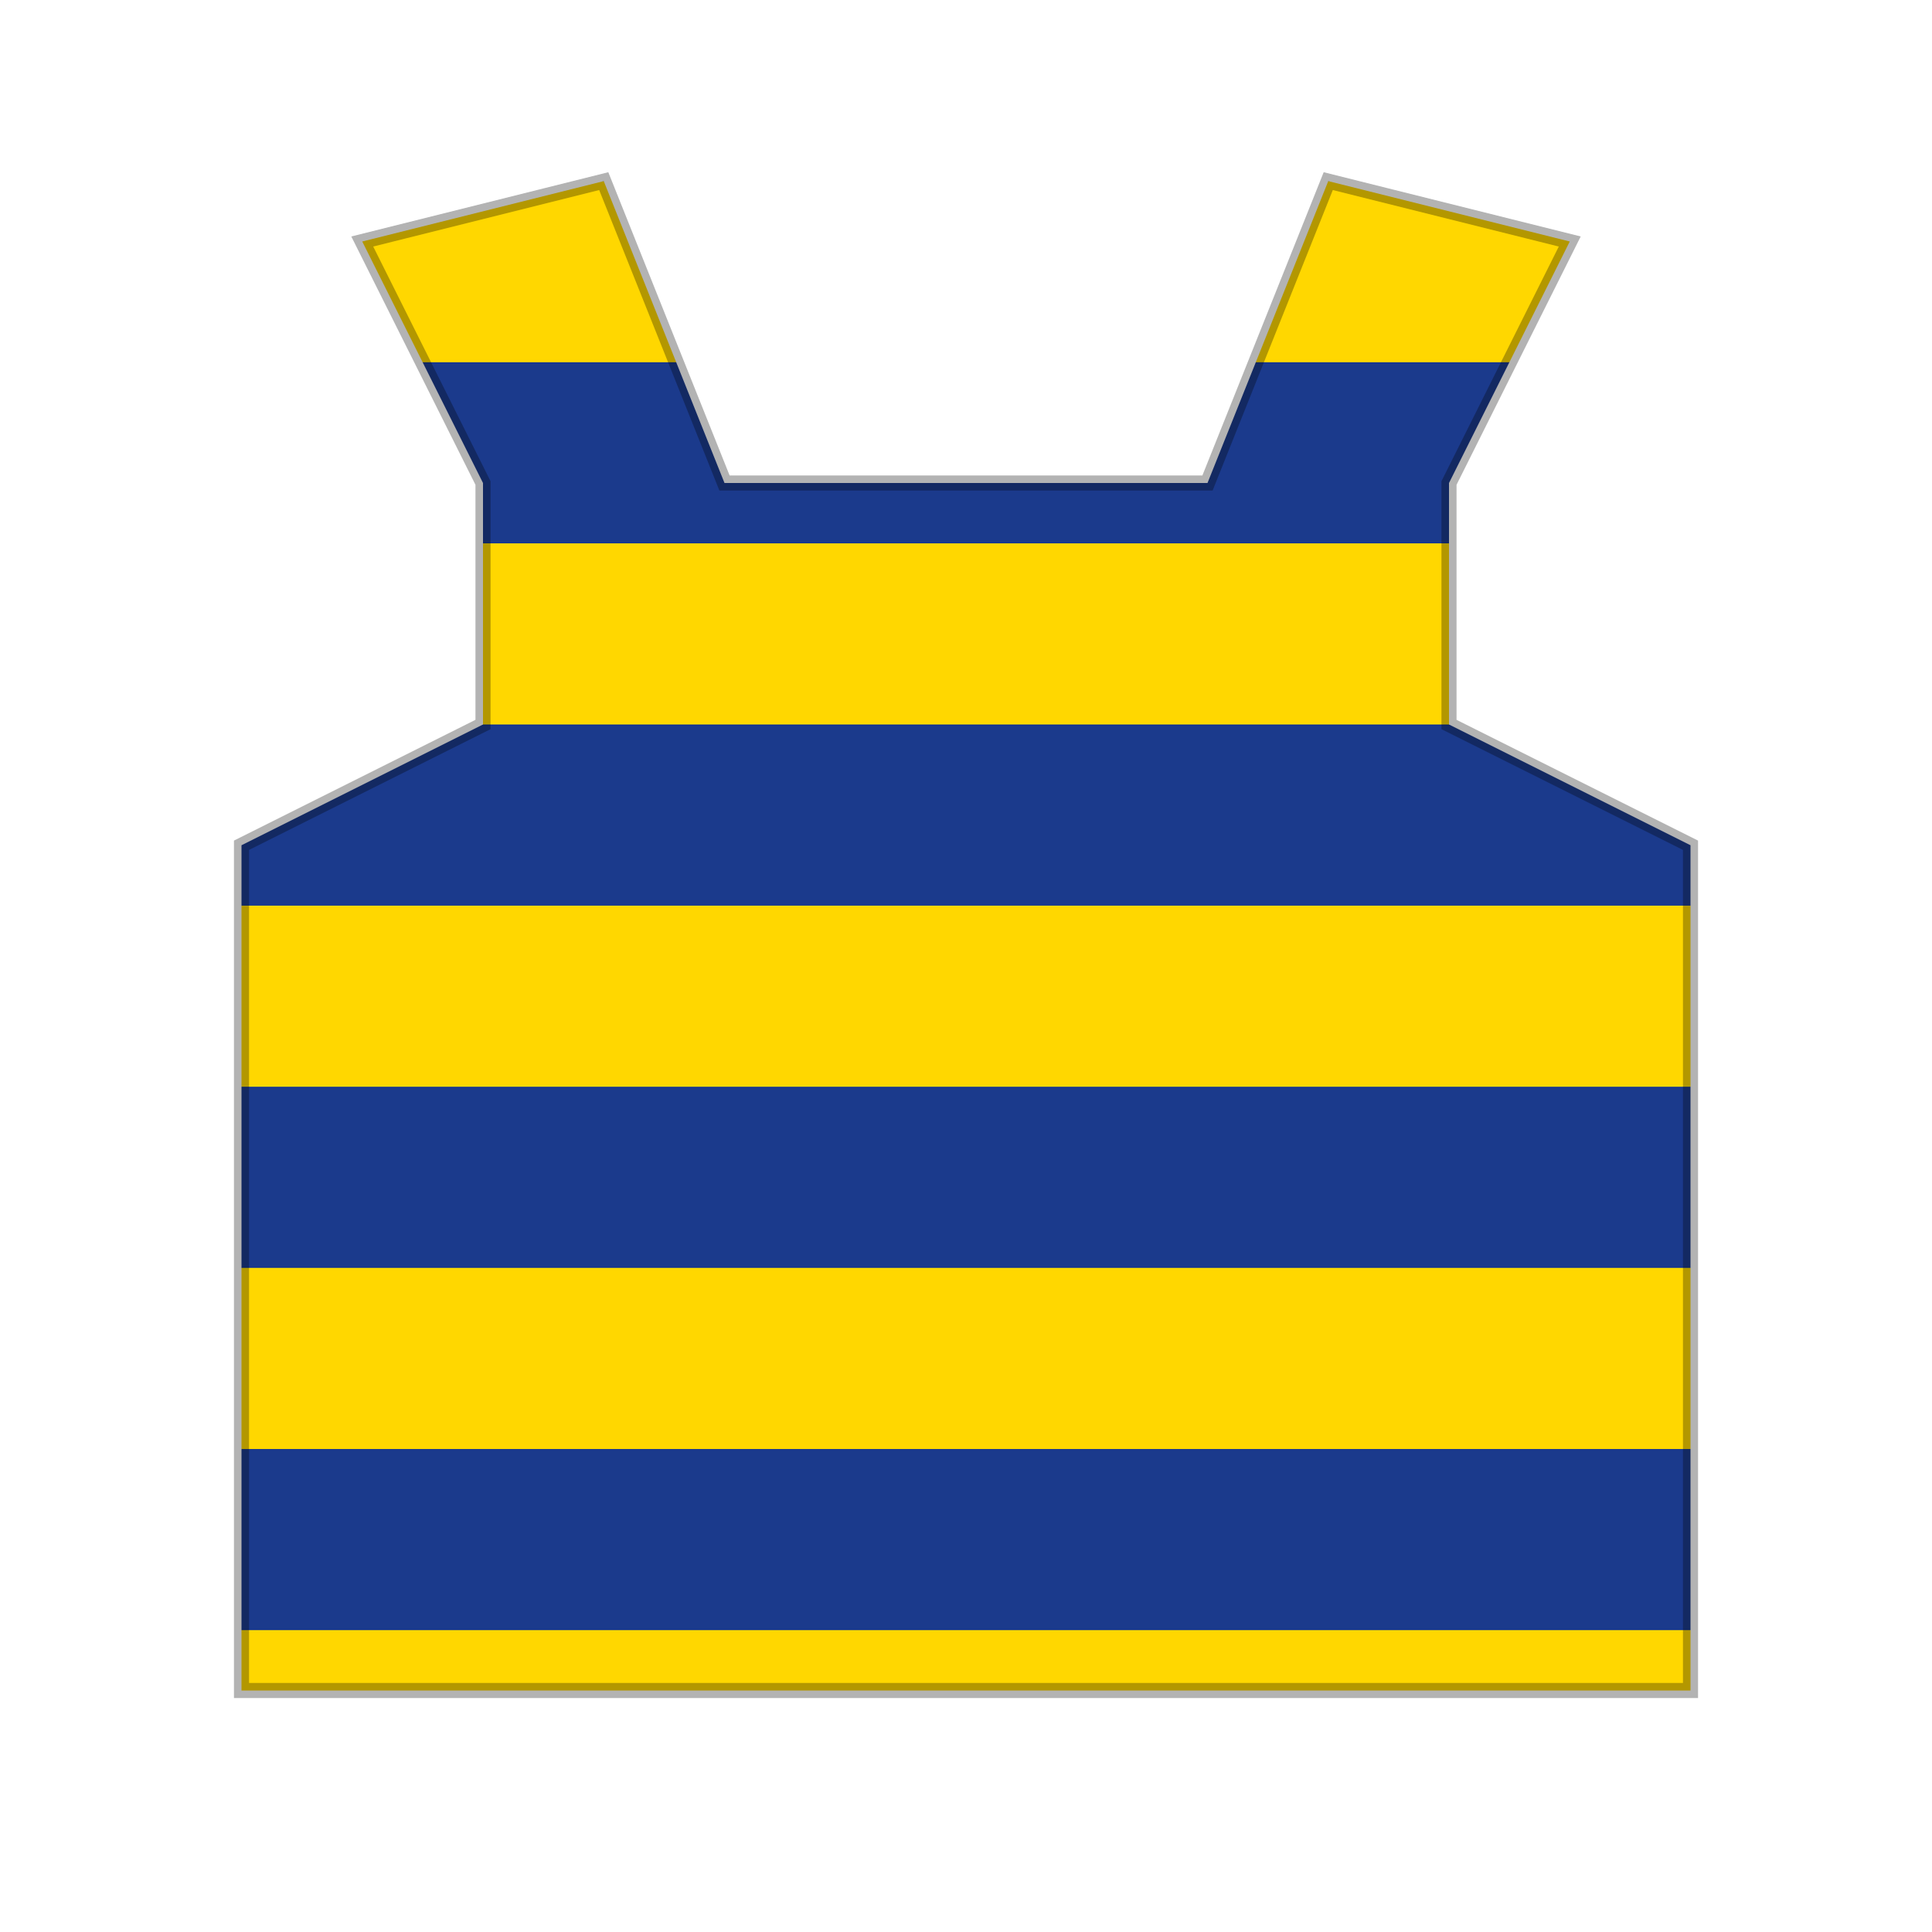
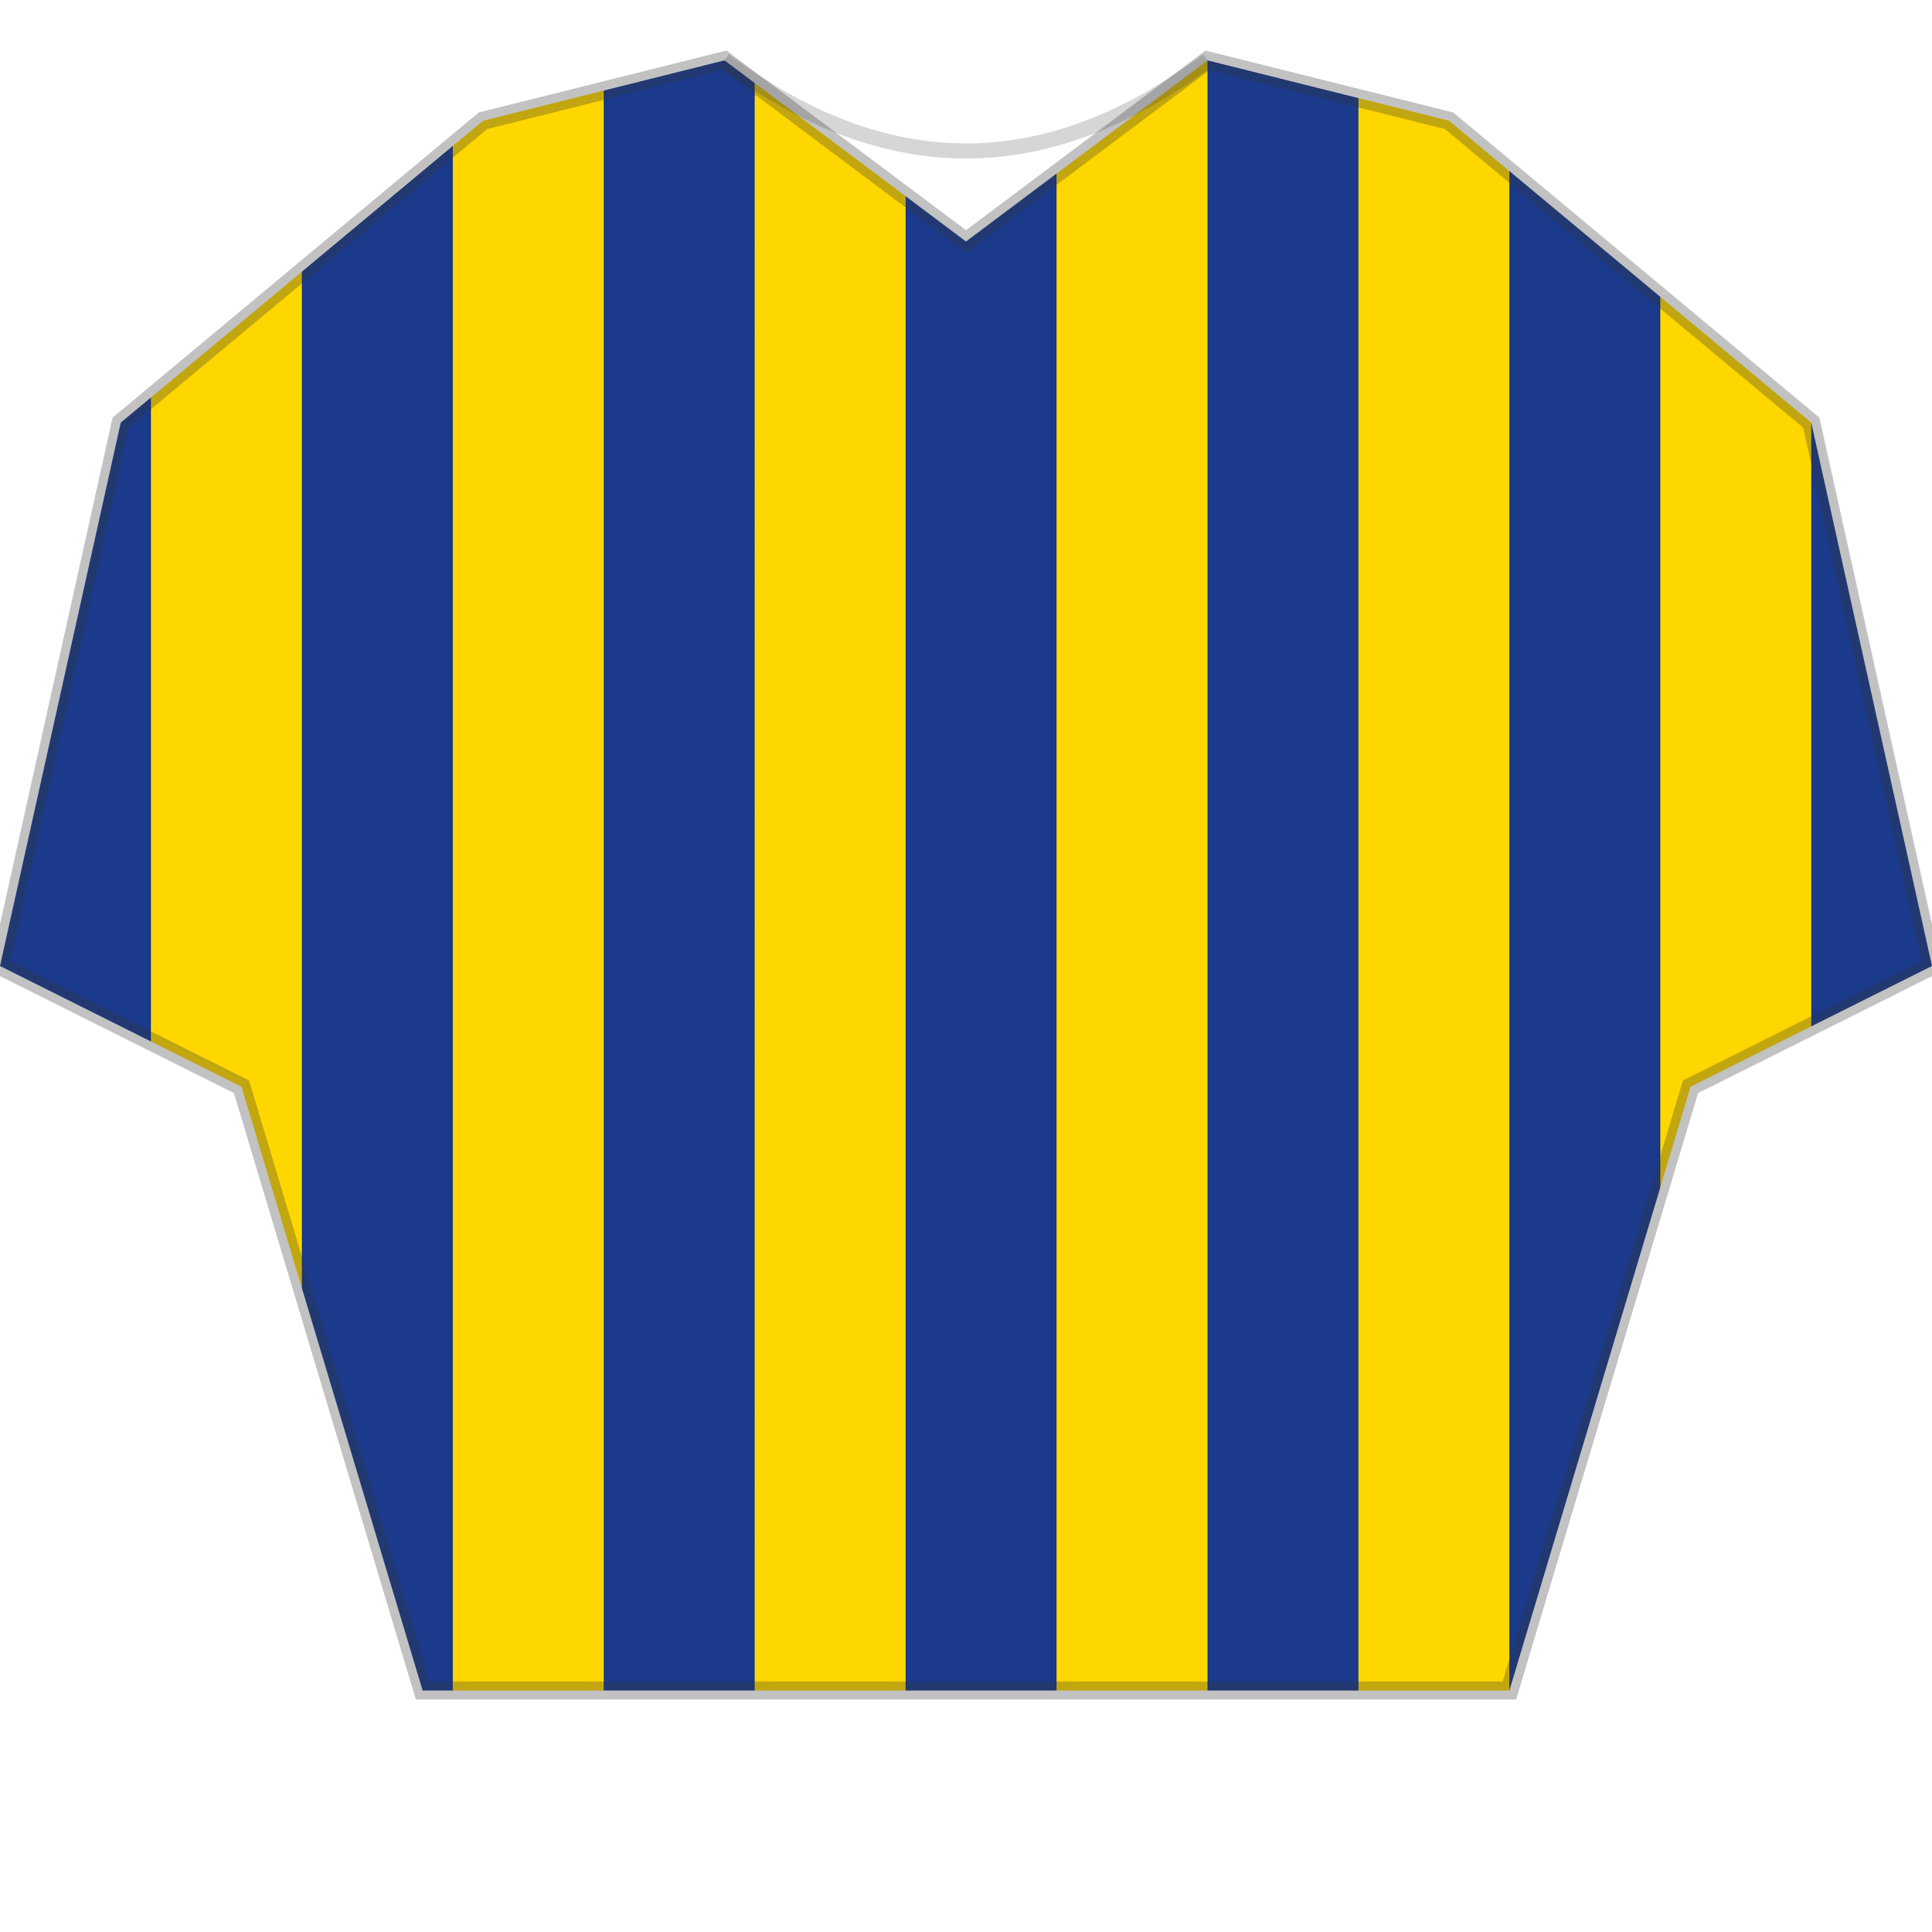
<svg xmlns="http://www.w3.org/2000/svg" viewBox="0 0 64 64" width="64" height="64">
  <defs>
    <clipPath id="shirt-St-Johns">
-       <path d="M12,8 L16,16 L16,24 L8,28 L8,56 L56,56 L56,28 L48,24 L48,16 L52,8 L44,6 L40,16 L24,16 L20,6 L12,8 Z" />
+       <path d="M16,4 L4,14 L0,32 L8,36 L14,56 L50,56 L56,36 L64,32 L60,14 L48,4 L40,2 L32,8 L24,2 Z" />
    </clipPath>
-     <pattern id="stripes-St-Johns" patternUnits="userSpaceOnUse" width="12" height="12" patternTransform="rotate(90)">
-       <rect width="6" height="12" fill="#1B3A8C" />
-       <rect x="6" width="6" height="12" fill="#FFD700" />
+     <pattern id="stripes-St-Johns" patternUnits="userSpaceOnUse" width="10" height="10">
+       <rect width="5" height="10" fill="#1B3A8C" />
+       <rect x="5" width="5" height="10" fill="#FFD700" />
    </pattern>
  </defs>
  <g clip-path="url(#shirt-St-Johns)">
    <rect x="0" y="0" width="64" height="64" fill="url(#stripes-St-Johns)" />
-     <rect x="0" y="0" width="64" height="64" fill="none" stroke="#000" stroke-width="0.5" opacity="0.3" />
  </g>
-   <path d="M12,8 L16,16 L16,24 L8,28 L8,56 L56,56 L56,28 L48,24 L48,16 L52,8 L44,6 L40,16 L24,16 L20,6 L12,8 Z" fill="none" stroke="#000" stroke-width="0.5" opacity="0.3" />
+   <path d="M16,4 L4,14 L0,32 L8,36 L14,56 L50,56 L56,36 L64,32 L60,14 L48,4 L40,2 L32,8 L24,2 Z" fill="none" stroke="#333" stroke-width="0.6" opacity="0.3" />
+   <path d="M24,2 Q32,8 40,2" fill="none" stroke="#333" stroke-width="0.5" opacity="0.2" />
</svg>
